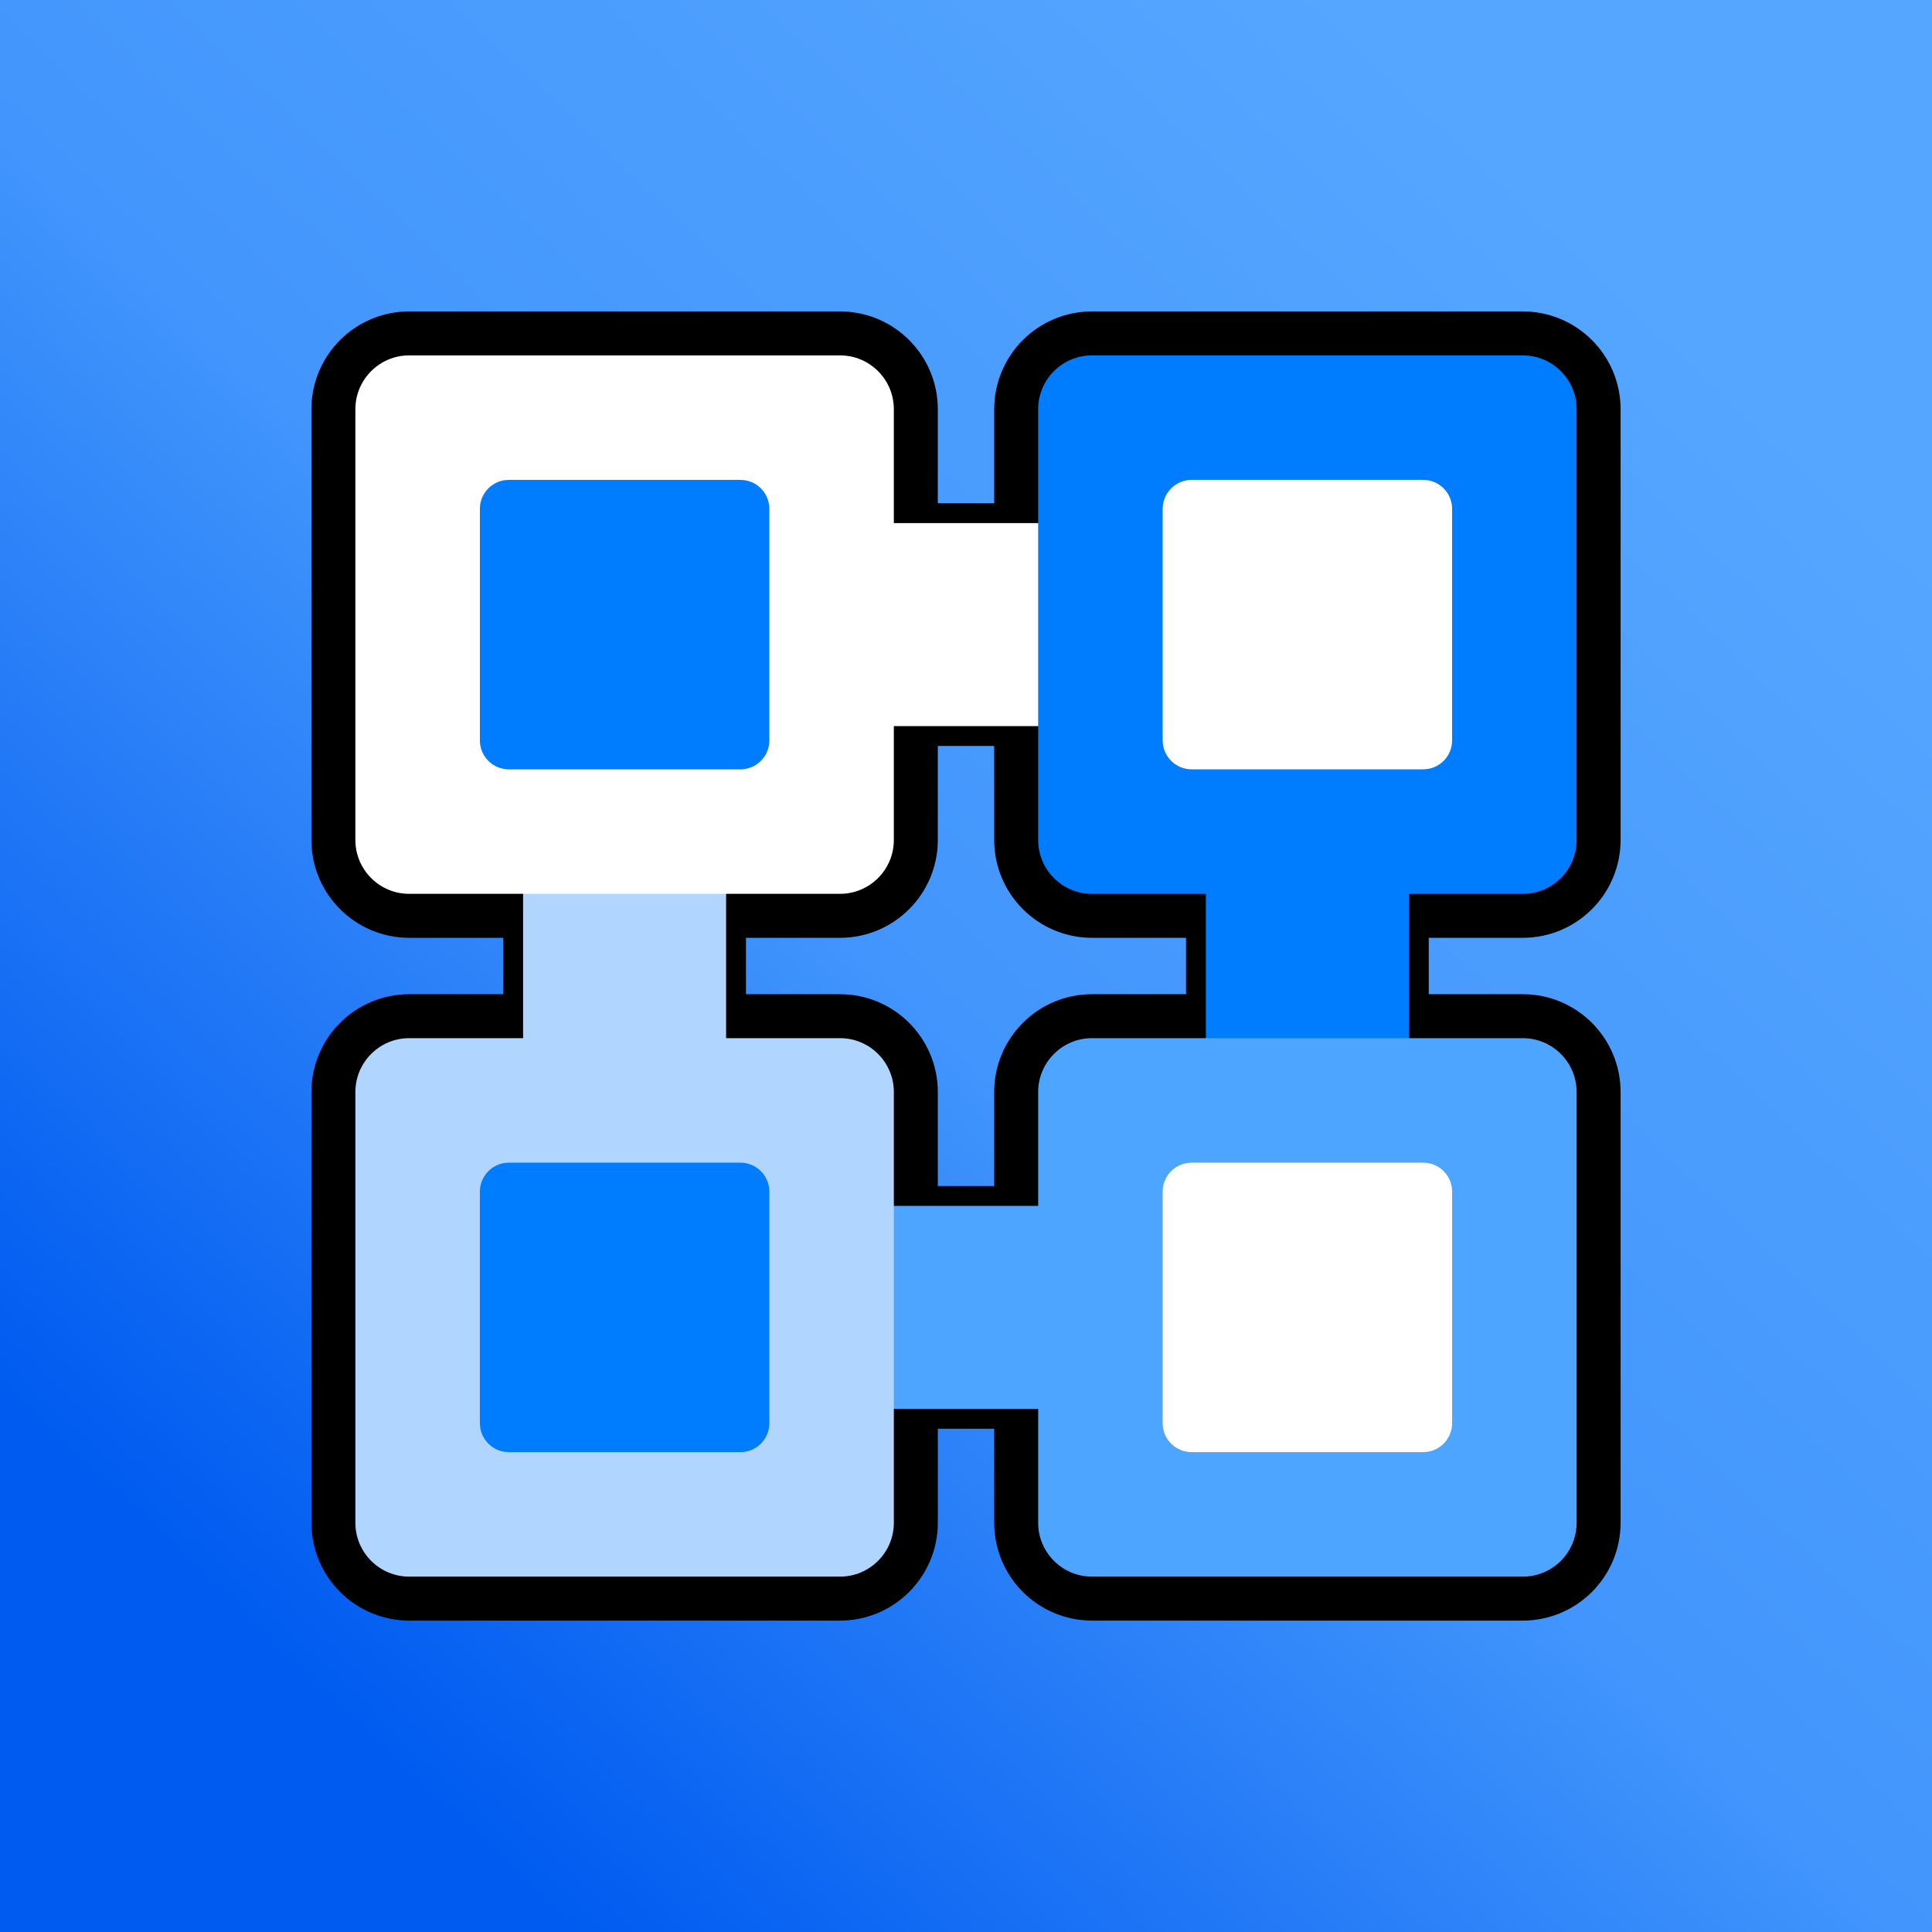
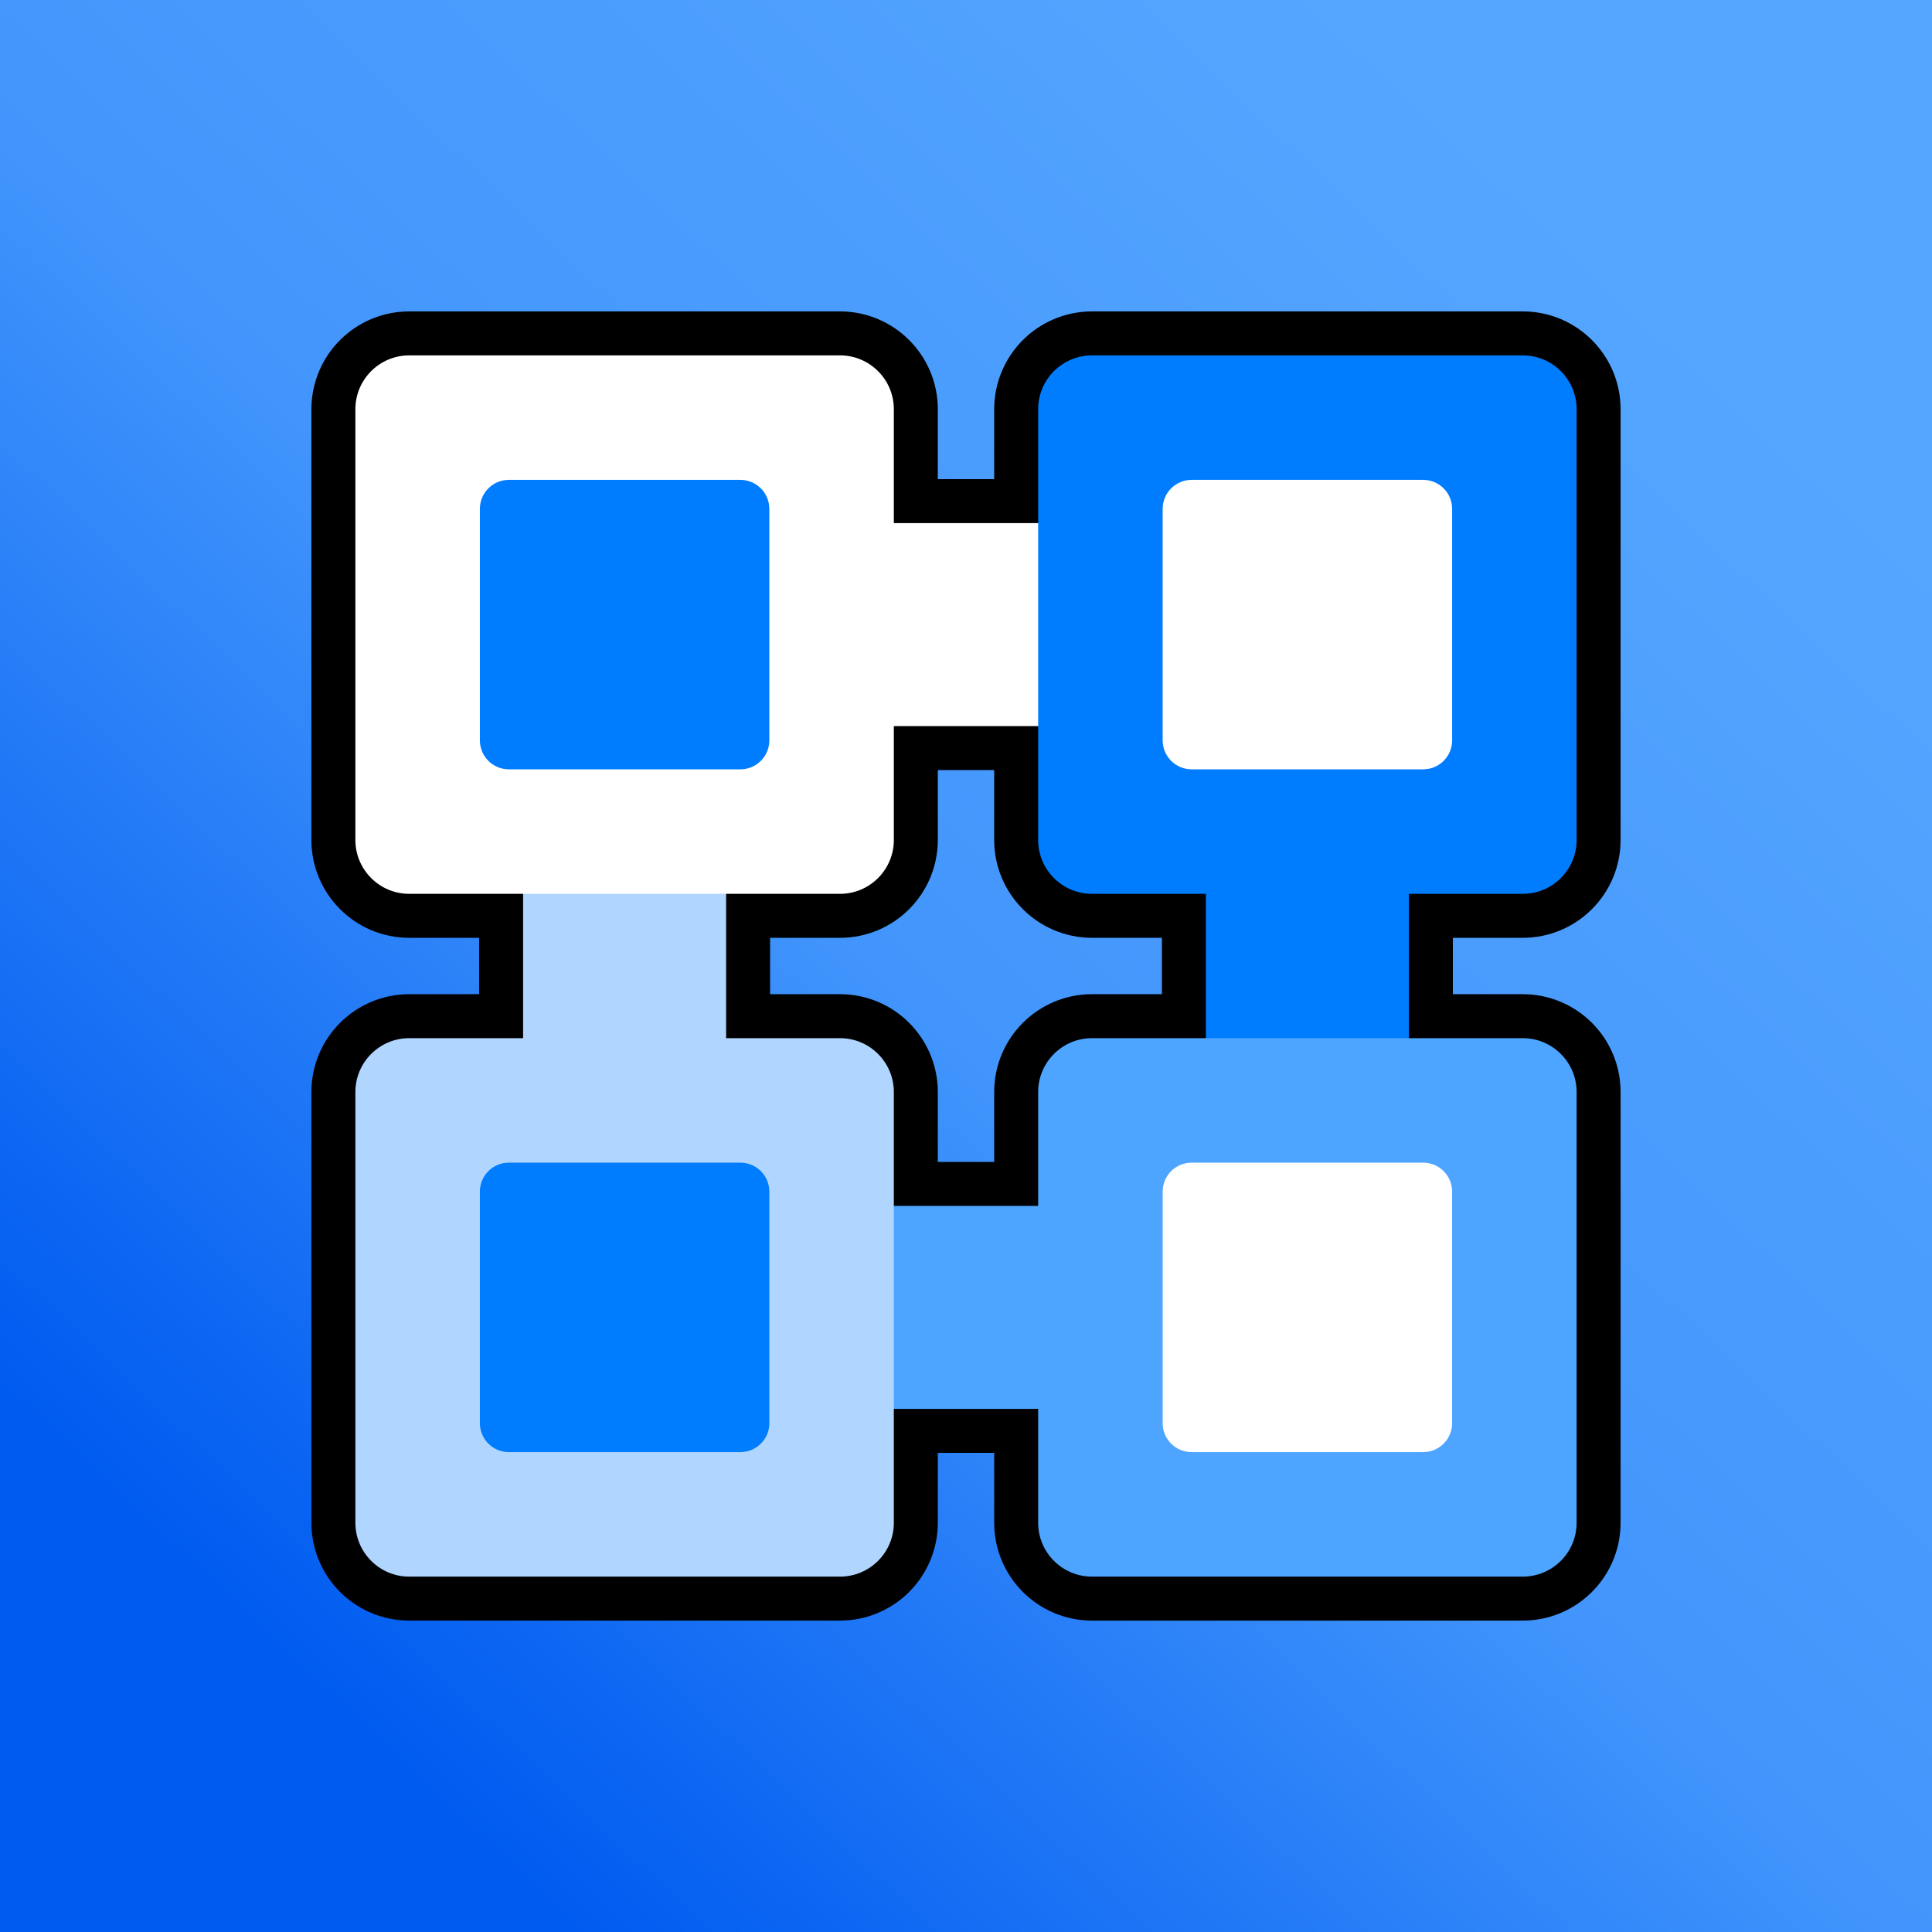
<svg xmlns="http://www.w3.org/2000/svg" width="100%" height="100%" viewBox="0 0 500 500" version="1.1" xml:space="preserve" style="fill-rule:evenodd;clip-rule:evenodd;stroke-linecap:round;stroke-linejoin:round;stroke-miterlimit:1.5;">
  <rect id="BG" x="0" y="0" width="500" height="500" style="fill:url(#_Linear1);" />
-   <g id="LOGO" transform="matrix(0.728165,0,0,0.728165,67.95882,67.95882)">
-     <g id="OUTLINE" transform="matrix(0.918831,0,0,0.918831,20.29234,20.29234)">
+   <g id="LOGO">
+     <g id="OUTLINE">
      <g id="Connectors">
-         <g id="B-Connector" transform="matrix(2.968931,0,0,1,-490.4113,263.1304)">
-           <rect x="204.908" y="79.66" width="88.957" height="78.528" style="fill:rgb(77,165,255);stroke:black;stroke-width:15.35px;" />
-         </g>
-         <g id="T-Connector" transform="matrix(2.968931,0,0,1,-490.4113,-0.977)">
-           <rect x="204.908" y="79.66" width="88.957" height="78.528" style="fill:white;stroke:black;stroke-width:15.35px;" />
-         </g>
-         <g id="L-Connector" transform="matrix(0,2.968931,-1,0,236.8696,-490.4113)">
-           <rect x="204.908" y="79.66" width="88.957" height="78.528" style="fill:rgb(176,213,255);stroke:black;stroke-width:15.35px;" />
-         </g>
-         <g id="R-Connector" transform="matrix(0,2.968931,-1,0,500.977,-490.4113)">
-           <rect x="204.908" y="79.66" width="88.957" height="78.528" style="fill:rgb(0,125,255);stroke:black;stroke-width:15.35px;" />
-         </g>
+         <rect id="B-Connector" x="161.648" y="312.082" width="176.704" height="52.54" style="fill:#4da5ff;stroke:#000;stroke-width:22.76px;" />
+         <rect id="T-Connector" x="161.648" y="135.378" width="176.704" height="52.54" style="fill:#fff;stroke:#000;stroke-width:22.76px;" />
+         <path id="L-Connector" d="M187.918,338.352l-52.54,0l-0,-176.704l52.54,0l0,176.704Z" style="fill:#b0d5ff;stroke:#000;stroke-width:22.76px;" />
+         <path id="R-Connector" d="M364.622,338.352l-52.54,0l0,-176.704l52.54,0l0,176.704Z" style="fill:#007dff;stroke:#000;stroke-width:22.76px;" />
      </g>
      <g id="Corners">
-         <g id="BL-Corner" transform="matrix(1.308285,0,0,1.308285,-35.95778,226.6687)">
-           <path d="M197.239,55.089L197.239,182.451C197.239,191.238 190.106,198.371 181.319,198.371L53.957,198.371C45.17,198.371 38.037,191.238 38.037,182.451L38.037,55.089C38.037,46.302 45.17,39.169 53.957,39.169L181.319,39.169C190.106,39.169 197.239,46.302 197.239,55.089Z" style="fill:rgb(176,213,255);stroke:black;stroke-width:26px;" />
-         </g>
-         <g id="TL-Corner" transform="matrix(1.308285,0,0,1.308285,-35.95778,-37.43864)">
-           <path d="M197.239,55.089L197.239,182.451C197.239,191.238 190.106,198.371 181.319,198.371L53.957,198.371C45.17,198.371 38.037,191.238 38.037,182.451L38.037,55.089C38.037,46.302 45.17,39.169 53.957,39.169L181.319,39.169C190.106,39.169 197.239,46.302 197.239,55.089Z" style="fill:white;stroke:black;stroke-width:26px;" />
-         </g>
-         <g id="BR-Corner" transform="matrix(1.308285,0,0,1.308285,228.1496,226.6687)">
-           <path d="M197.239,55.089L197.239,182.451C197.239,191.238 190.106,198.371 181.319,198.371L53.957,198.371C45.17,198.371 38.037,191.238 38.037,182.451L38.037,55.089C38.037,46.302 45.17,39.169 53.957,39.169L181.319,39.169C190.106,39.169 197.239,46.302 197.239,55.089Z" style="fill:rgb(77,165,255);stroke:black;stroke-width:26px;" />
-         </g>
-         <g id="TR-Corner" transform="matrix(1.308285,0,0,1.308285,228.1496,-37.43864)">
-           <path d="M197.239,55.089L197.239,182.451C197.239,191.238 190.106,198.371 181.319,198.371L53.957,198.371C45.17,198.371 38.037,191.238 38.037,182.451L38.037,55.089C38.037,46.302 45.17,39.169 53.957,39.169L181.319,39.169C190.106,39.169 197.239,46.302 197.239,55.089Z" style="fill:rgb(0,125,255);stroke:black;stroke-width:26px;" />
-         </g>
+         <path id="BL-Corner" d="M231.325,282.611l0,111.483c0,7.691 -6.244,13.935 -13.935,13.935l-111.483,0c-7.691,0 -13.935,-6.244 -13.935,-13.935l0,-111.483c0,-7.691 6.244,-13.935 13.935,-13.935l111.483,0c7.691,0 13.935,6.244 13.935,13.935Z" style="fill:#b0d5ff;stroke:#000;stroke-width:22.76px;" />
+         <path id="TL-Corner" d="M231.325,105.907l0,111.483c0,7.691 -6.244,13.935 -13.935,13.935l-111.483,0c-7.691,0 -13.935,-6.244 -13.935,-13.935l0,-111.483c0,-7.691 6.244,-13.935 13.935,-13.935l111.483,0c7.691,0 13.935,6.244 13.935,13.935Z" style="fill:#fff;stroke:#000;stroke-width:22.76px;" />
+         <path id="BR-Corner" d="M408.028,282.611l0,111.483c0,7.691 -6.244,13.935 -13.935,13.935l-111.483,0c-7.691,0 -13.935,-6.244 -13.935,-13.935l0,-111.483c0,-7.691 6.244,-13.935 13.935,-13.935l111.483,0c7.691,0 13.935,6.244 13.935,13.935Z" style="fill:#4da5ff;stroke:#000;stroke-width:22.76px;" />
+         <path id="TR-Corner" d="M408.028,105.907l0,111.483c0,7.691 -6.244,13.935 -13.935,13.935l-111.483,0c-7.691,0 -13.935,-6.244 -13.935,-13.935l0,-111.483c0,-7.691 6.244,-13.935 13.935,-13.935l111.483,0c7.691,0 13.935,6.244 13.935,13.935Z" style="fill:#007dff;stroke:#000;stroke-width:22.76px;" />
      </g>
      <g id="Centers">
-         <g id="BL-Center" transform="matrix(0.703276,0,0,0.703276,35.21437,298.5257)">
-           <path d="M197.239,55.089L197.239,182.451C197.239,191.238 190.106,198.371 181.319,198.371L53.957,198.371C45.17,198.371 38.037,191.238 38.037,182.451L38.037,55.089C38.037,46.302 45.17,39.169 53.957,39.169L181.319,39.169C190.106,39.169 197.239,46.302 197.239,55.089Z" style="fill:rgb(0,125,255);stroke:black;stroke-width:48.36px;" />
-         </g>
-         <g id="TL-Center-" transform="matrix(0.703276,0,0,0.703276,35.21437,34.41832)">
-           <path d="M197.239,55.089L197.239,182.451C197.239,191.238 190.106,198.371 181.319,198.371L53.957,198.371C45.17,198.371 38.037,191.238 38.037,182.451L38.037,55.089C38.037,46.302 45.17,39.169 53.957,39.169L181.319,39.169C190.106,39.169 197.239,46.302 197.239,55.089Z" style="fill:rgb(0,125,255);stroke:black;stroke-width:48.36px;" />
-         </g>
-         <g id="BR-Center" transform="matrix(0.703276,0,0,0.703276,299.3217,298.5257)">
-           <path d="M197.239,55.089L197.239,182.451C197.239,191.238 190.106,198.371 181.319,198.371L53.957,198.371C45.17,198.371 38.037,191.238 38.037,182.451L38.037,55.089C38.037,46.302 45.17,39.169 53.957,39.169L181.319,39.169C190.106,39.169 197.239,46.302 197.239,55.089Z" style="fill:white;stroke:black;stroke-width:48.36px;" />
-         </g>
-         <g id="TR-Center-" transform="matrix(0.703276,0,0,0.703276,299.3217,34.41832)">
-           <path d="M197.239,55.089L197.239,182.451C197.239,191.238 190.106,198.371 181.319,198.371L53.957,198.371C45.17,198.371 38.037,191.238 38.037,182.451L38.037,55.089C38.037,46.302 45.17,39.169 53.957,39.169L181.319,39.169C190.106,39.169 197.239,46.302 197.239,55.089Z" style="fill:white;stroke:black;stroke-width:48.36px;" />
-         </g>
+         <path id="BL-Center" d="M199.103,308.388l0,59.928c0,4.134 -3.357,7.491 -7.491,7.491l-59.928,0c-4.134,0 -7.491,-3.357 -7.491,-7.491l0,-59.928c0,-4.134 3.357,-7.491 7.491,-7.491l59.928,0c4.134,0 7.491,3.357 7.491,7.491Z" style="fill:#007dff;stroke:#000;stroke-width:22.76px;" />
+         <path id="TL-Center-" d="M199.103,131.684l0,59.928c0,4.134 -3.357,7.491 -7.491,7.491l-59.928,0c-4.134,0 -7.491,-3.357 -7.491,-7.491l0,-59.928c0,-4.134 3.357,-7.491 7.491,-7.491l59.928,0c4.134,0 7.491,3.357 7.491,7.491Z" style="fill:#007dff;stroke:#000;stroke-width:22.76px;" />
+         <path id="BR-Center" d="M375.807,308.388l0,59.928c0,4.134 -3.357,7.491 -7.491,7.491l-59.928,0c-4.134,0 -7.491,-3.357 -7.491,-7.491l0,-59.928c0,-4.134 3.357,-7.491 7.491,-7.491l59.928,0c4.134,0 7.491,3.357 7.491,7.491Z" style="fill:#fff;stroke:#000;stroke-width:22.76px;" />
+         <path id="TR-Center-" d="M375.807,131.684l0,59.928c0,4.134 -3.357,7.491 -7.491,7.491l-59.928,0c-4.134,0 -7.491,-3.357 -7.491,-7.491l0,-59.928c0,-4.134 3.357,-7.491 7.491,-7.491l59.928,0c4.134,0 7.491,3.357 7.491,7.491Z" style="fill:#fff;stroke:#000;stroke-width:22.76px;" />
      </g>
    </g>
-     <g id="LOGO1" transform="matrix(0.918831,0,0,0.918831,20.29234,20.29234)">
+     <g id="LOGO1">
      <g id="Connectors1">
-         <g id="B-Connector1" transform="matrix(2.968931,0,0,1,-490.4113,263.1304)">
-           <rect x="204.908" y="79.66" width="88.957" height="78.528" style="fill:rgb(77,165,255);" />
-         </g>
-         <g id="T-Connector1" transform="matrix(2.968931,0,0,1,-490.4113,-0.977)">
-           <rect x="204.908" y="79.66" width="88.957" height="78.528" style="fill:white;" />
-         </g>
-         <g id="L-Connector1" transform="matrix(0,2.968931,-1,0,236.8696,-490.4113)">
-           <rect x="204.908" y="79.66" width="88.957" height="78.528" style="fill:rgb(176,213,255);" />
-         </g>
-         <g id="R-Connector1" transform="matrix(0,2.968931,-1,0,500.977,-490.4113)">
-           <rect x="204.908" y="79.66" width="88.957" height="78.528" style="fill:rgb(0,125,255);" />
-         </g>
+         <rect id="B-Connector1" x="161.648" y="312.082" width="176.704" height="52.54" style="fill:#4da5ff;" />
+         <rect id="T-Connector1" x="161.648" y="135.378" width="176.704" height="52.54" style="fill:#fff;" />
+         <path id="L-Connector1" d="M187.918,338.352l-52.54,0l-0,-176.704l52.54,0l0,176.704Z" style="fill:#b0d5ff;" />
+         <path id="R-Connector1" d="M364.622,338.352l-52.54,0l0,-176.704l52.54,0l0,176.704Z" style="fill:#007dff;" />
      </g>
      <g id="Corners1">
-         <g id="BL-Corner1" transform="matrix(1.308285,0,0,1.308285,-35.95778,226.6687)">
-           <path d="M197.239,55.089L197.239,182.451C197.239,191.238 190.106,198.371 181.319,198.371L53.957,198.371C45.17,198.371 38.037,191.238 38.037,182.451L38.037,55.089C38.037,46.302 45.17,39.169 53.957,39.169L181.319,39.169C190.106,39.169 197.239,46.302 197.239,55.089Z" style="fill:rgb(176,213,255);" />
-         </g>
-         <g id="TL-Corner1" transform="matrix(1.308285,0,0,1.308285,-35.95778,-37.43864)">
-           <path d="M197.239,55.089L197.239,182.451C197.239,191.238 190.106,198.371 181.319,198.371L53.957,198.371C45.17,198.371 38.037,191.238 38.037,182.451L38.037,55.089C38.037,46.302 45.17,39.169 53.957,39.169L181.319,39.169C190.106,39.169 197.239,46.302 197.239,55.089Z" style="fill:white;" />
-         </g>
-         <g id="BR-Corner1" transform="matrix(1.308285,0,0,1.308285,228.1496,226.6687)">
-           <path d="M197.239,55.089L197.239,182.451C197.239,191.238 190.106,198.371 181.319,198.371L53.957,198.371C45.17,198.371 38.037,191.238 38.037,182.451L38.037,55.089C38.037,46.302 45.17,39.169 53.957,39.169L181.319,39.169C190.106,39.169 197.239,46.302 197.239,55.089Z" style="fill:rgb(77,165,255);" />
-         </g>
-         <g id="TR-Corner1" transform="matrix(1.308285,0,0,1.308285,228.1496,-37.43864)">
-           <path d="M197.239,55.089L197.239,182.451C197.239,191.238 190.106,198.371 181.319,198.371L53.957,198.371C45.17,198.371 38.037,191.238 38.037,182.451L38.037,55.089C38.037,46.302 45.17,39.169 53.957,39.169L181.319,39.169C190.106,39.169 197.239,46.302 197.239,55.089Z" style="fill:rgb(0,125,255);" />
-         </g>
+         <path id="BL-Corner1" d="M231.325,282.611l0,111.483c0,7.691 -6.244,13.935 -13.935,13.935l-111.483,0c-7.691,0 -13.935,-6.244 -13.935,-13.935l0,-111.483c0,-7.691 6.244,-13.935 13.935,-13.935l111.483,0c7.691,0 13.935,6.244 13.935,13.935Z" style="fill:#b0d5ff;" />
+         <path id="TL-Corner1" d="M231.325,105.907l0,111.483c0,7.691 -6.244,13.935 -13.935,13.935l-111.483,0c-7.691,0 -13.935,-6.244 -13.935,-13.935l0,-111.483c0,-7.691 6.244,-13.935 13.935,-13.935l111.483,0c7.691,0 13.935,6.244 13.935,13.935Z" style="fill:#fff;" />
+         <path id="BR-Corner1" d="M408.028,282.611l0,111.483c0,7.691 -6.244,13.935 -13.935,13.935l-111.483,0c-7.691,0 -13.935,-6.244 -13.935,-13.935l0,-111.483c0,-7.691 6.244,-13.935 13.935,-13.935l111.483,0c7.691,0 13.935,6.244 13.935,13.935Z" style="fill:#4da5ff;" />
+         <path id="TR-Corner1" d="M408.028,105.907l0,111.483c0,7.691 -6.244,13.935 -13.935,13.935l-111.483,0c-7.691,0 -13.935,-6.244 -13.935,-13.935l0,-111.483c0,-7.691 6.244,-13.935 13.935,-13.935l111.483,0c7.691,0 13.935,6.244 13.935,13.935Z" style="fill:#007dff;" />
      </g>
      <g id="Centers1">
-         <g id="BL-Center1" transform="matrix(0.703276,0,0,0.703276,35.21437,298.5257)">
-           <path d="M197.239,55.089L197.239,182.451C197.239,191.238 190.106,198.371 181.319,198.371L53.957,198.371C45.17,198.371 38.037,191.238 38.037,182.451L38.037,55.089C38.037,46.302 45.17,39.169 53.957,39.169L181.319,39.169C190.106,39.169 197.239,46.302 197.239,55.089Z" style="fill:rgb(0,125,255);" />
-         </g>
-         <g id="TL-Center-1" transform="matrix(0.703276,0,0,0.703276,35.21437,34.41832)">
-           <path d="M197.239,55.089L197.239,182.451C197.239,191.238 190.106,198.371 181.319,198.371L53.957,198.371C45.17,198.371 38.037,191.238 38.037,182.451L38.037,55.089C38.037,46.302 45.17,39.169 53.957,39.169L181.319,39.169C190.106,39.169 197.239,46.302 197.239,55.089Z" style="fill:rgb(0,125,255);" />
-         </g>
-         <g id="BR-Center1" transform="matrix(0.703276,0,0,0.703276,299.3217,298.5257)">
-           <path d="M197.239,55.089L197.239,182.451C197.239,191.238 190.106,198.371 181.319,198.371L53.957,198.371C45.17,198.371 38.037,191.238 38.037,182.451L38.037,55.089C38.037,46.302 45.17,39.169 53.957,39.169L181.319,39.169C190.106,39.169 197.239,46.302 197.239,55.089Z" style="fill:white;" />
-         </g>
-         <g id="TR-Center-1" transform="matrix(0.703276,0,0,0.703276,299.3217,34.41832)">
-           <path d="M197.239,55.089L197.239,182.451C197.239,191.238 190.106,198.371 181.319,198.371L53.957,198.371C45.17,198.371 38.037,191.238 38.037,182.451L38.037,55.089C38.037,46.302 45.17,39.169 53.957,39.169L181.319,39.169C190.106,39.169 197.239,46.302 197.239,55.089Z" style="fill:white;" />
-         </g>
+         <path id="BL-Center1" d="M199.103,308.388l0,59.928c0,4.134 -3.357,7.491 -7.491,7.491l-59.928,0c-4.134,0 -7.491,-3.357 -7.491,-7.491l0,-59.928c0,-4.134 3.357,-7.491 7.491,-7.491l59.928,0c4.134,0 7.491,3.357 7.491,7.491Z" style="fill:#007dff;" />
+         <path id="TL-Center-1" d="M199.103,131.684l0,59.928c0,4.134 -3.357,7.491 -7.491,7.491l-59.928,0c-4.134,0 -7.491,-3.357 -7.491,-7.491l0,-59.928c0,-4.134 3.357,-7.491 7.491,-7.491l59.928,0c4.134,0 7.491,3.357 7.491,7.491Z" style="fill:#007dff;" />
+         <path id="BR-Center1" d="M375.807,308.388l0,59.928c0,4.134 -3.357,7.491 -7.491,7.491l-59.928,0c-4.134,0 -7.491,-3.357 -7.491,-7.491l0,-59.928c0,-4.134 3.357,-7.491 7.491,-7.491l59.928,0c4.134,0 7.491,3.357 7.491,7.491Z" style="fill:#fff;" />
+         <path id="TR-Center-1" d="M375.807,131.684l0,59.928c0,4.134 -3.357,7.491 -7.491,7.491l-59.928,0c-4.134,0 -7.491,-3.357 -7.491,-7.491l0,-59.928c0,-4.134 3.357,-7.491 7.491,-7.491l59.928,0c4.134,0 7.491,3.357 7.491,7.491Z" style="fill:#fff;" />
      </g>
    </g>
  </g>
  <defs>
    <linearGradient id="_Linear1" x1="0" y1="0" x2="1" y2="0" gradientUnits="userSpaceOnUse" gradientTransform="matrix(343.587,-362.4368,362.4368,343.587,74.16993,428.0988)">
-       <stop offset="0" style="stop-color:rgb(0,91,240);stop-opacity:1" />
-       <stop offset="0.47" style="stop-color:rgb(66,149,252);stop-opacity:1" />
-       <stop offset="1" style="stop-color:rgb(85,166,255);stop-opacity:1" />
+       <stop offset="0" style="stop-color:#005bf0;stop-opacity:1" />
+       <stop offset="0.47" style="stop-color:#4295fc;stop-opacity:1" />
+       <stop offset="1" style="stop-color:#55a6ff;stop-opacity:1" />
    </linearGradient>
  </defs>
</svg>
